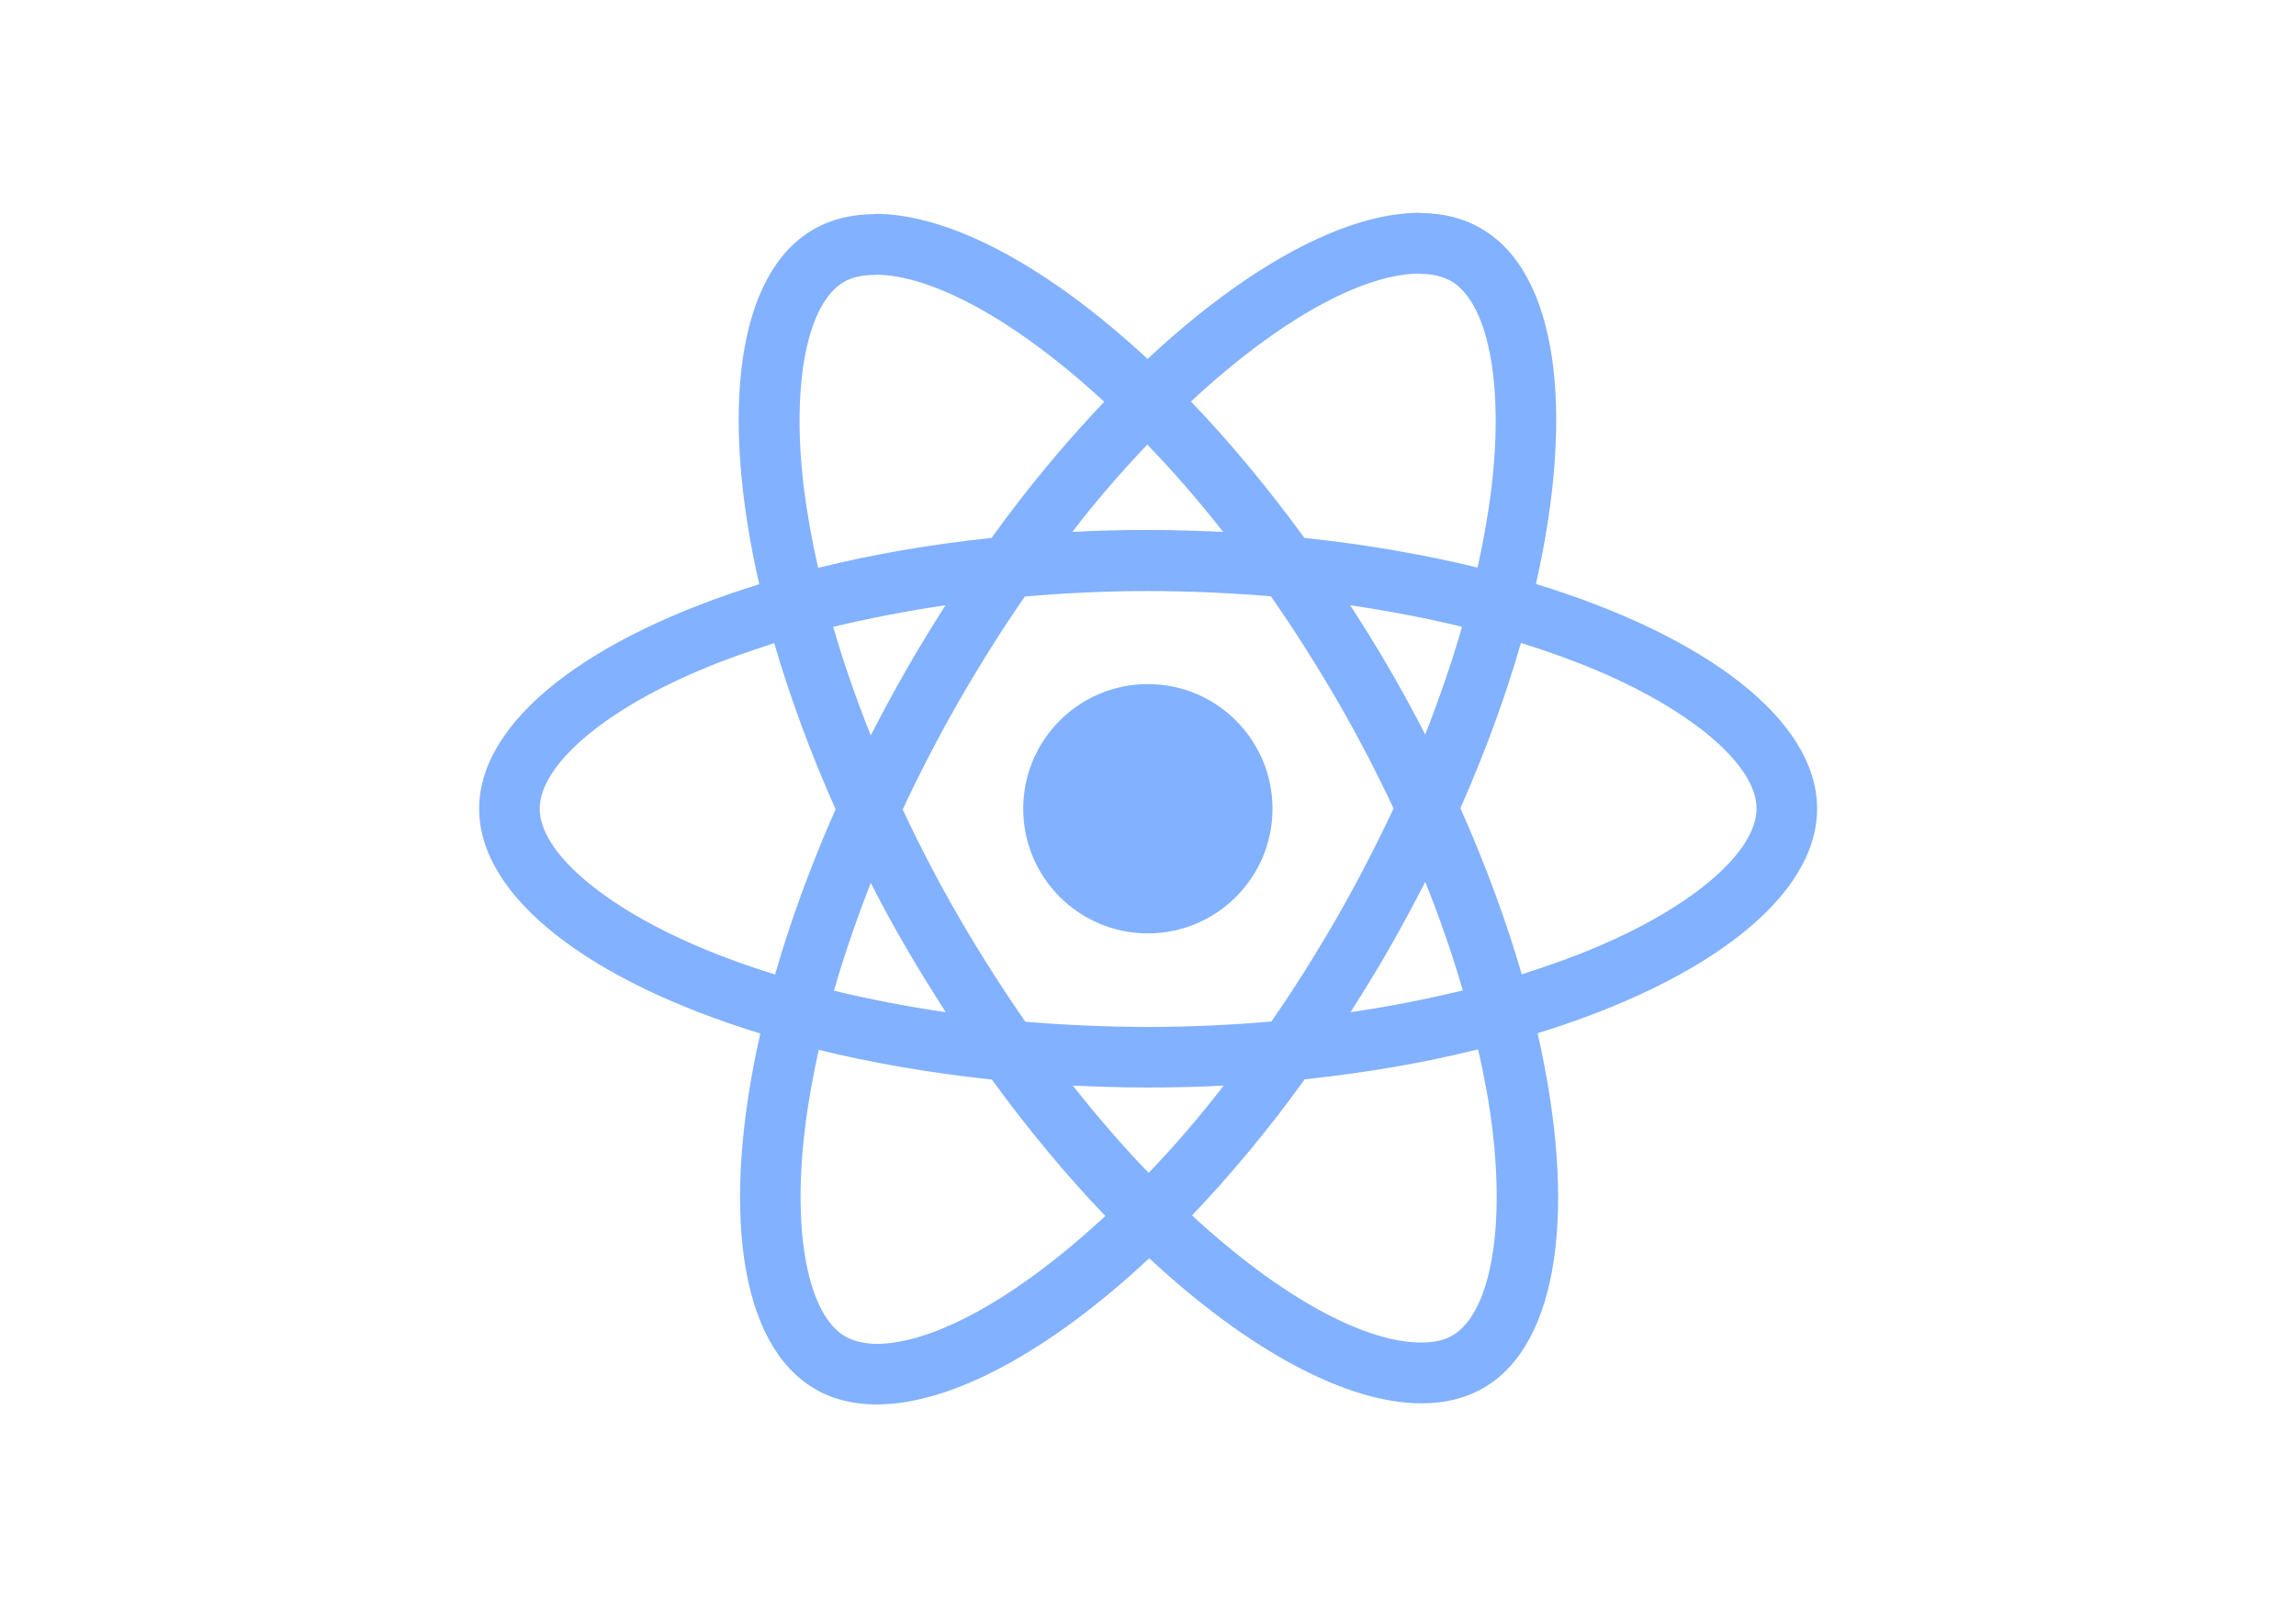
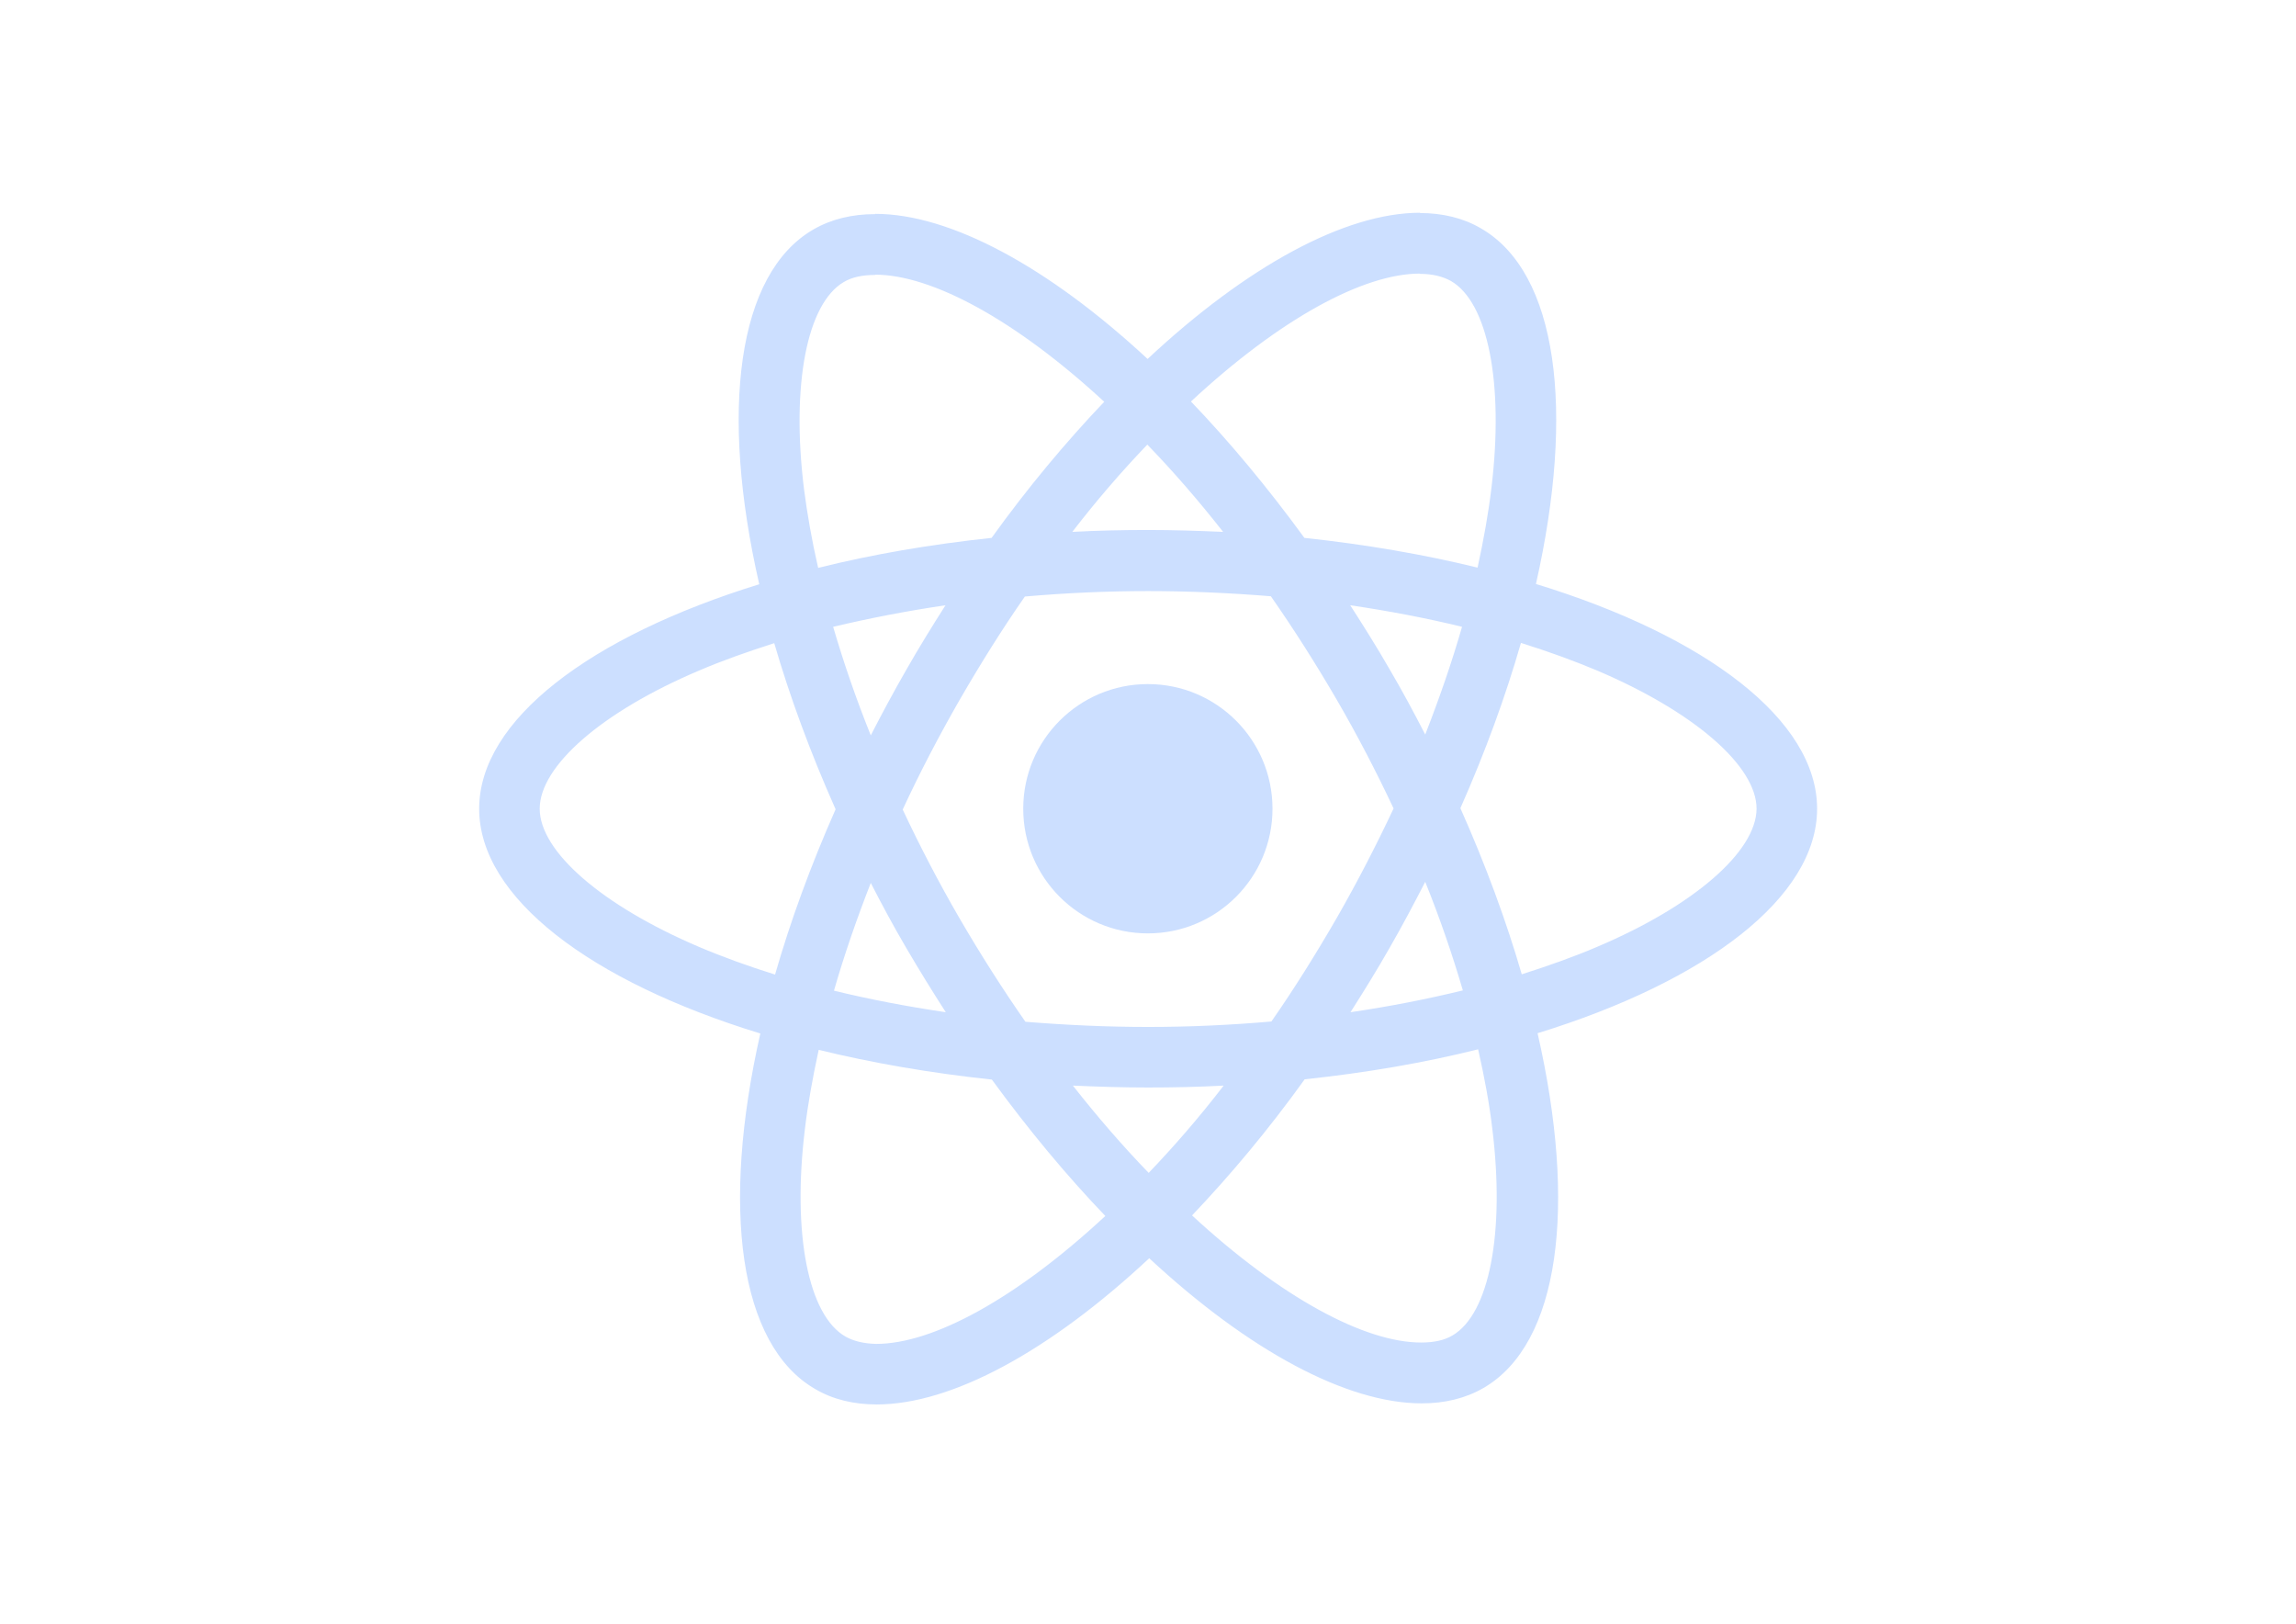
<svg xmlns="http://www.w3.org/2000/svg" viewBox="0 0 841.9 595.3">
-   <g fill="#82b1ff">
+   <g fill="#ccdfff">
    <path d="M666.3 296.5c0-32.5-40.7-63.3-103.1-82.4 14.4-63.6 8-114.2-20.2-130.4-6.5-3.8-14.1-5.6-22.4-5.6v22.3c4.6 0 8.3.9 11.4 2.6 13.6 7.8 19.5 37.5 14.9 75.7-1.1 9.4-2.9 19.3-5.1 29.4-19.6-4.8-41-8.5-63.5-10.9-13.5-18.5-27.5-35.3-41.6-50 32.6-30.3 63.2-46.9 84-46.9V78c-27.5 0-63.5 19.6-99.9 53.6-36.4-33.8-72.4-53.2-99.9-53.2v22.3c20.7 0 51.4 16.5 84 46.6-14 14.7-28 31.4-41.3 49.9-22.6 2.4-44 6.1-63.6 11-2.3-10-4-19.7-5.2-29-4.7-38.2 1.1-67.9 14.6-75.8 3-1.8 6.9-2.6 11.5-2.6V78.5c-8.4 0-16 1.8-22.6 5.6-28.1 16.2-34.4 66.7-19.9 130.1-62.2 19.2-102.7 49.9-102.7 82.3 0 32.5 40.7 63.3 103.1 82.4-14.4 63.6-8 114.2 20.2 130.4 6.5 3.8 14.1 5.6 22.5 5.6 27.5 0 63.5-19.6 99.9-53.6 36.4 33.8 72.4 53.2 99.9 53.2 8.4 0 16-1.8 22.6-5.6 28.1-16.2 34.4-66.7 19.9-130.1 62-19.1 102.5-49.9 102.5-82.3zm-130.2-66.7c-3.7 12.9-8.3 26.2-13.5 39.5-4.1-8-8.4-16-13.1-24-4.6-8-9.5-15.8-14.4-23.4 14.2 2.1 27.9 4.7 41 7.9zm-45.8 106.5c-7.8 13.5-15.8 26.3-24.1 38.2-14.9 1.3-30 2-45.2 2-15.1 0-30.2-.7-45-1.9-8.3-11.9-16.4-24.6-24.2-38-7.6-13.1-14.5-26.4-20.8-39.8 6.2-13.4 13.2-26.8 20.7-39.9 7.8-13.5 15.8-26.3 24.1-38.2 14.9-1.3 30-2 45.2-2 15.1 0 30.2.7 45 1.9 8.3 11.9 16.4 24.6 24.2 38 7.6 13.1 14.5 26.4 20.8 39.8-6.3 13.4-13.2 26.8-20.7 39.9zm32.3-13c5.4 13.4 10 26.8 13.8 39.8-13.1 3.2-26.9 5.9-41.2 8 4.9-7.7 9.8-15.6 14.4-23.7 4.6-8 8.9-16.1 13-24.1zM421.2 430c-9.3-9.6-18.6-20.3-27.8-32 9 .4 18.2.7 27.5.7 9.4 0 18.7-.2 27.8-.7-9 11.7-18.3 22.4-27.5 32zm-74.4-58.9c-14.2-2.1-27.9-4.7-41-7.9 3.7-12.9 8.3-26.2 13.5-39.5 4.1 8 8.4 16 13.1 24 4.7 8 9.5 15.8 14.4 23.4zM420.7 163c9.3 9.6 18.6 20.3 27.8 32-9-.4-18.2-.7-27.5-.7-9.4 0-18.7.2-27.8.7 9-11.7 18.3-22.4 27.5-32zm-74 58.9c-4.9 7.7-9.8 15.6-14.4 23.7-4.6 8-8.9 16-13 24-5.4-13.4-10-26.8-13.8-39.8 13.1-3.1 26.9-5.8 41.2-7.9zm-90.5 125.2c-35.4-15.1-58.3-34.9-58.3-50.6 0-15.7 22.9-35.6 58.3-50.6 8.6-3.7 18-7 27.7-10.1 5.7 19.6 13.2 40 22.5 60.9-9.2 20.8-16.6 41.1-22.2 60.6-9.9-3.1-19.3-6.5-28-10.2zM310 490c-13.6-7.8-19.5-37.5-14.9-75.7 1.1-9.4 2.9-19.3 5.1-29.4 19.6 4.8 41 8.5 63.5 10.9 13.5 18.5 27.5 35.3 41.6 50-32.6 30.3-63.2 46.9-84 46.9-4.5-.1-8.3-1-11.3-2.7zm237.2-76.2c4.7 38.2-1.1 67.9-14.6 75.8-3 1.8-6.9 2.6-11.5 2.6-20.7 0-51.4-16.5-84-46.6 14-14.7 28-31.4 41.3-49.9 22.6-2.4 44-6.1 63.6-11 2.3 10.1 4.1 19.8 5.2 29.1zm38.5-66.7c-8.6 3.7-18 7-27.7 10.1-5.7-19.6-13.2-40-22.5-60.9 9.2-20.8 16.6-41.1 22.2-60.6 9.9 3.1 19.3 6.5 28.1 10.2 35.4 15.1 58.3 34.9 58.3 50.6-.1 15.7-23 35.6-58.4 50.6zM320.8 78.4z" />
    <circle cx="420.9" cy="296.5" r="45.7" />
    <path d="M520.5 78.1z" />
  </g>
</svg>
